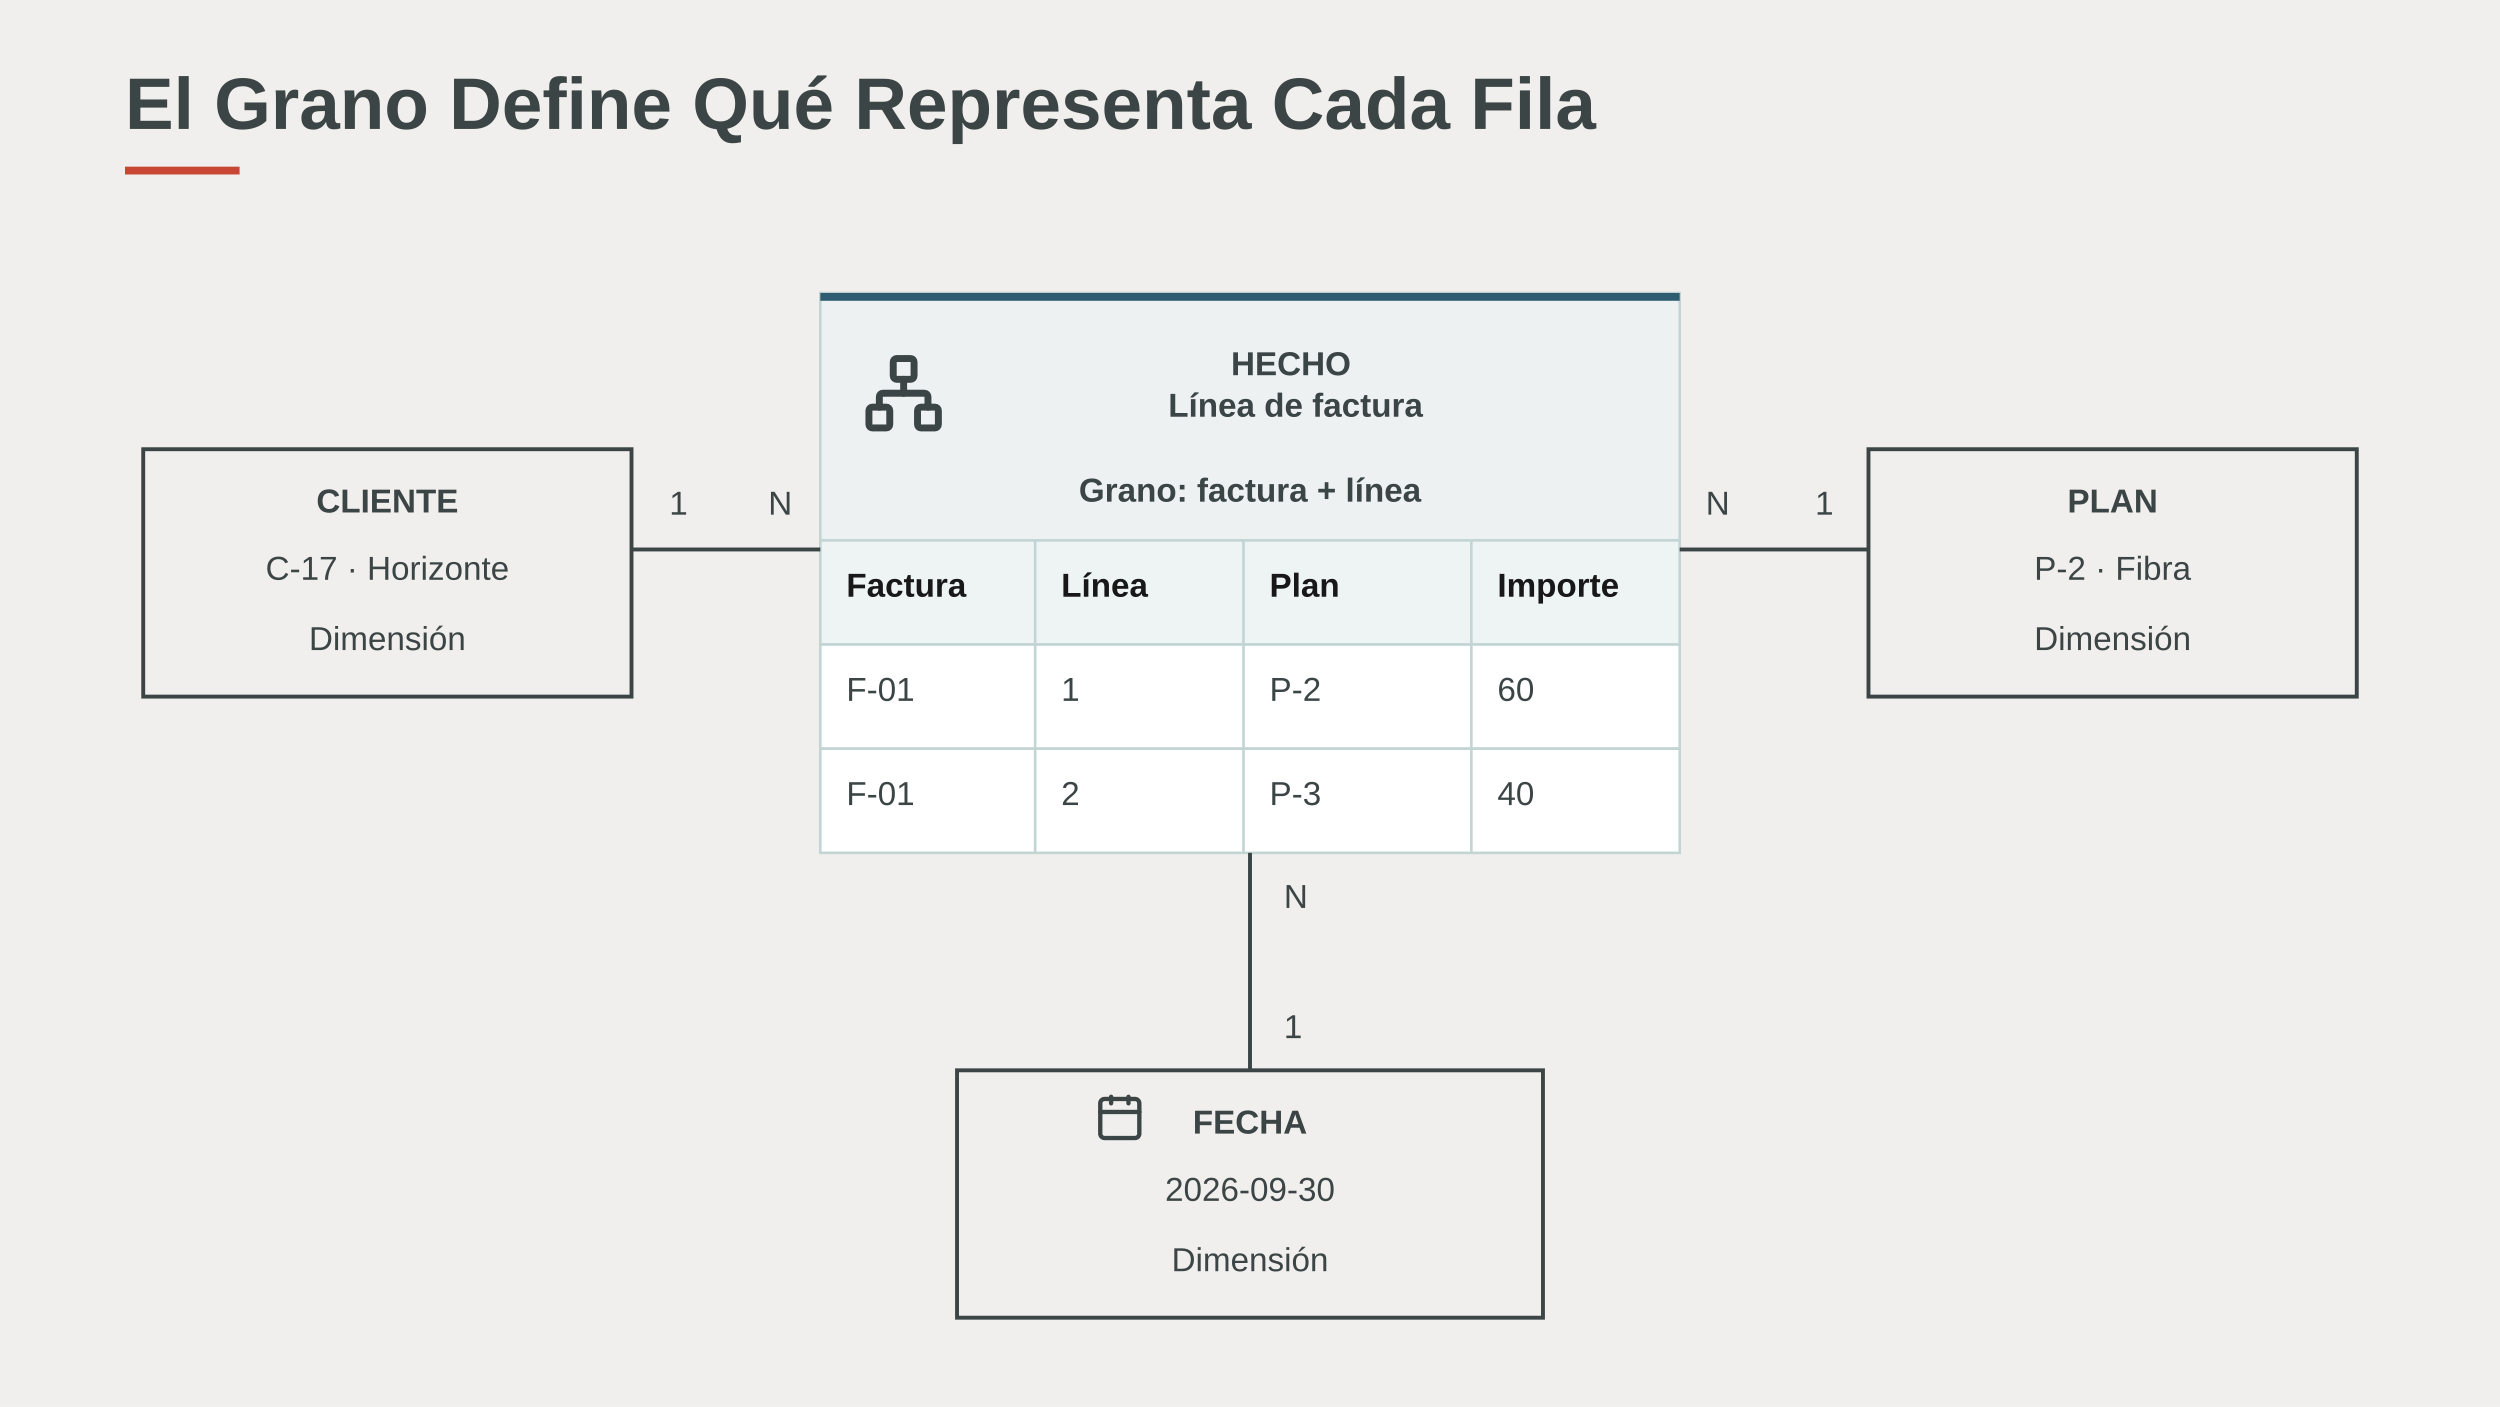
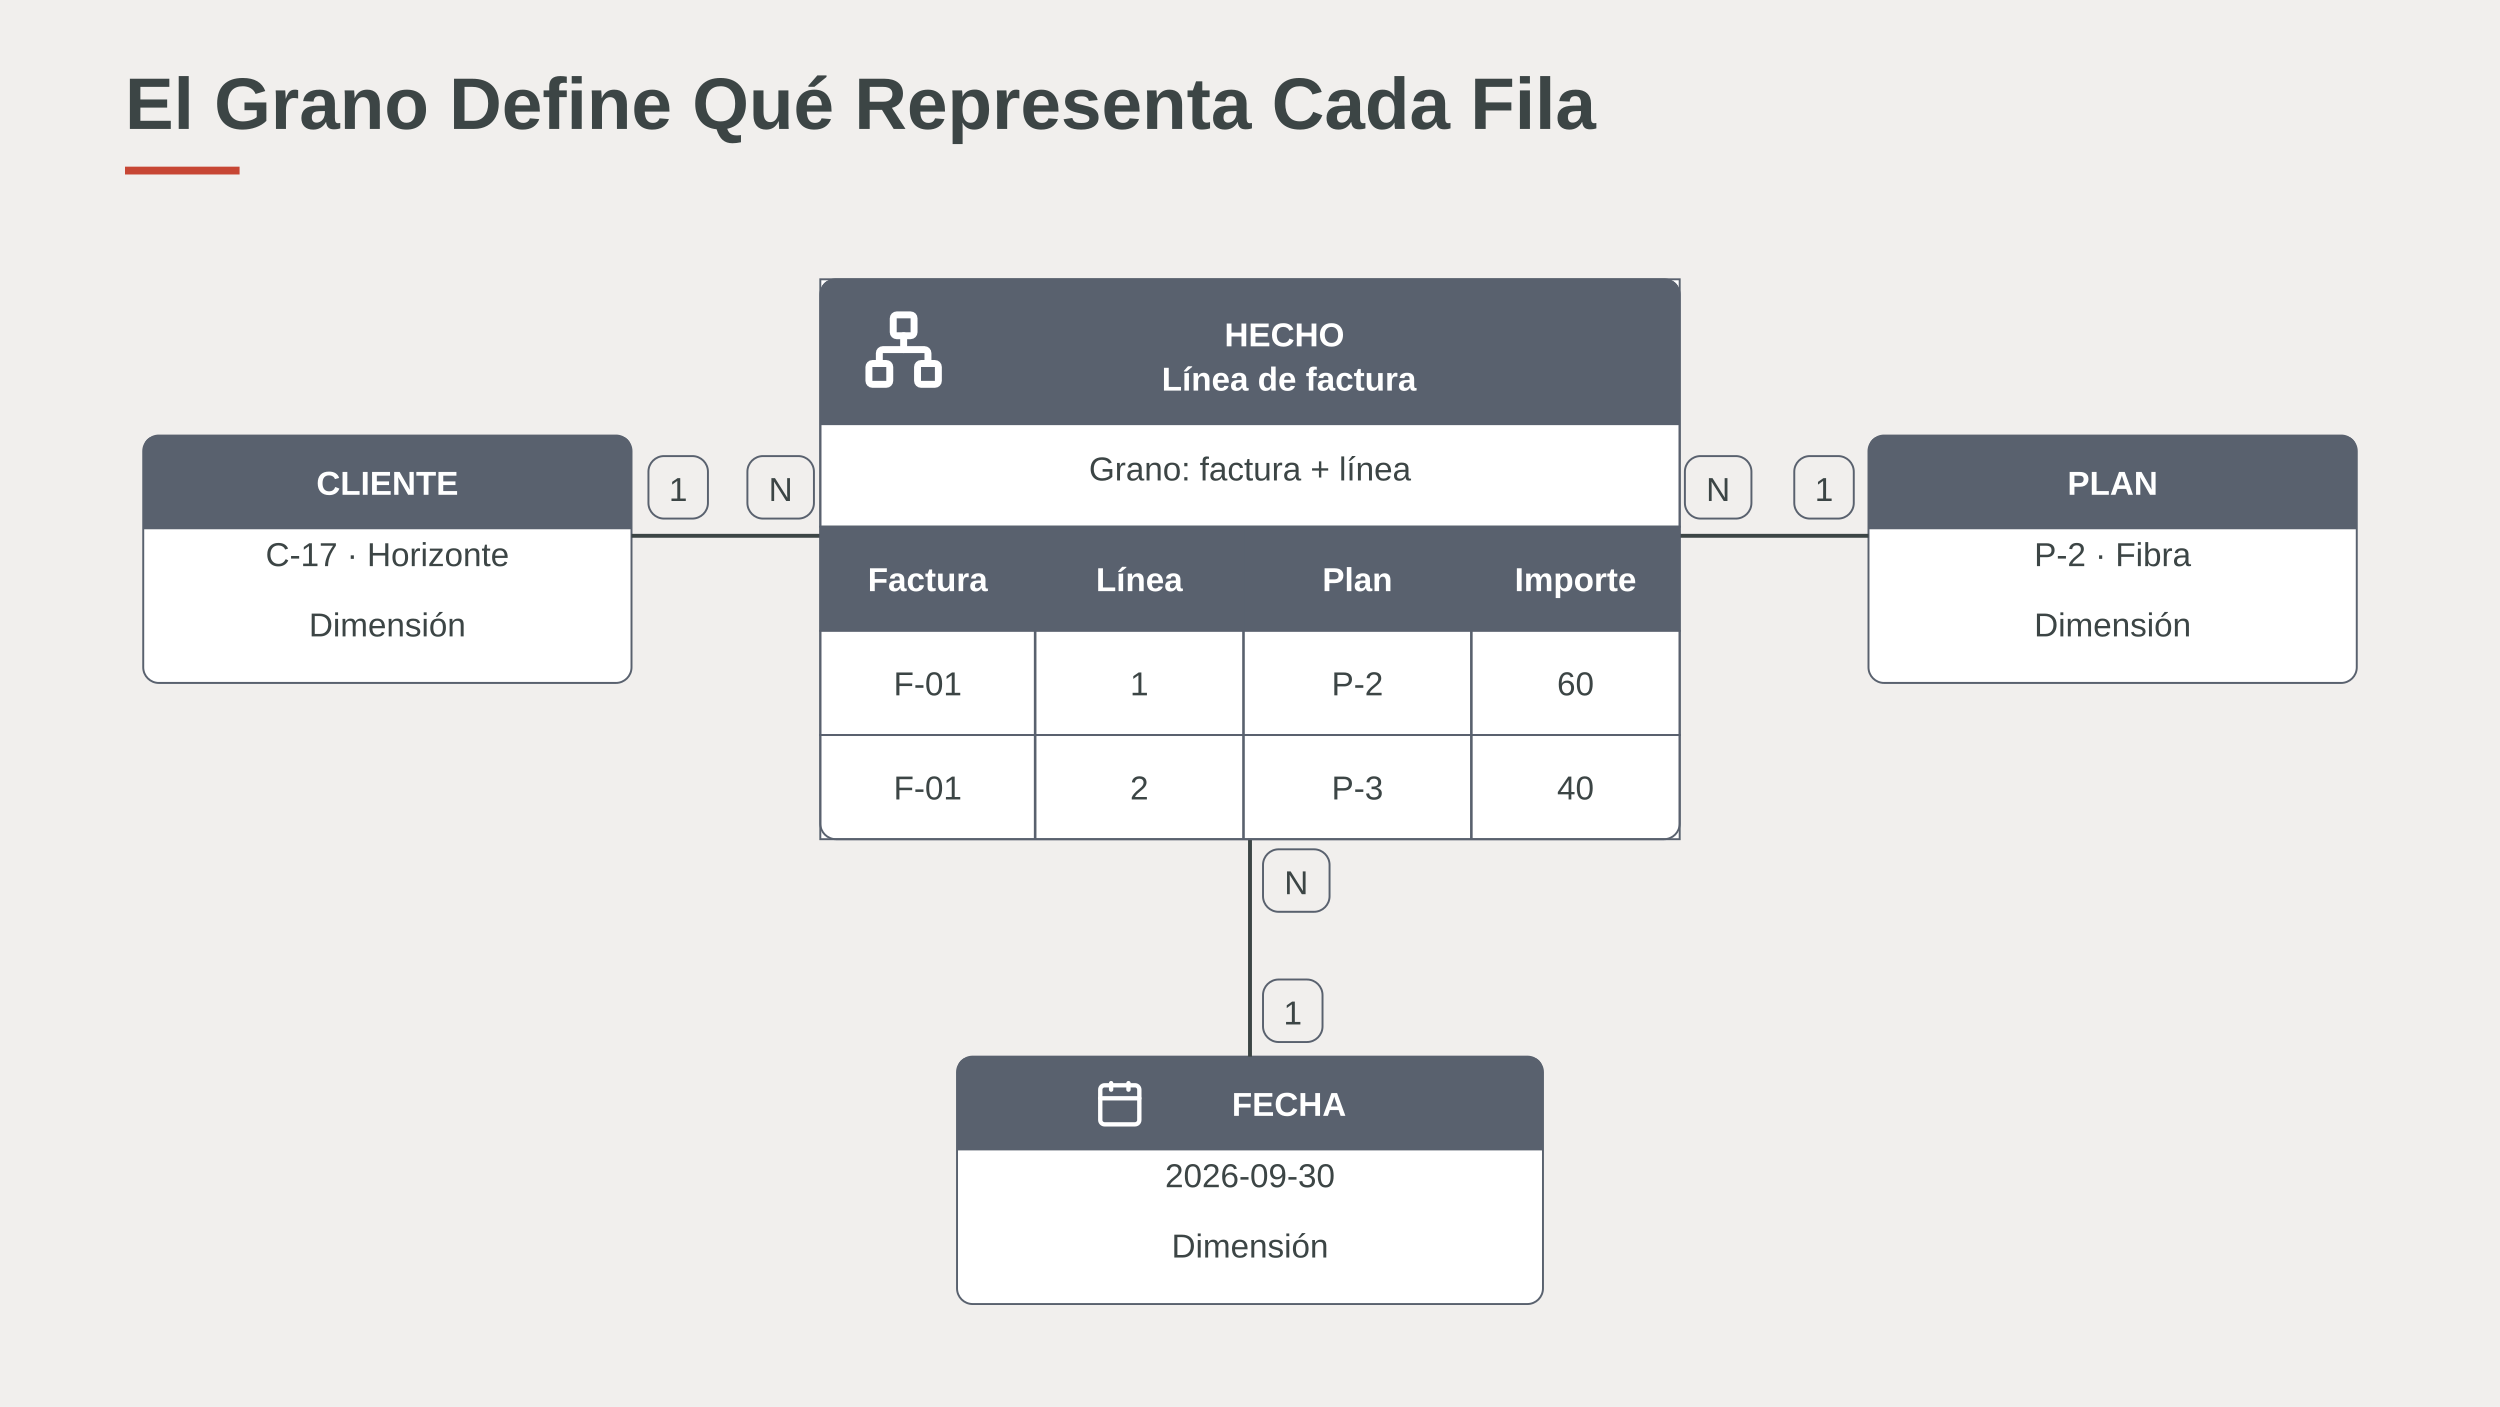
<svg xmlns="http://www.w3.org/2000/svg" viewBox="0 0 1920 1080" role="img" aria-labelledby="title description">
  <g font-family="Segoe UI, Arial, sans-serif">
    <rect x="0" y="0" width="1920" height="1080" rx="0" fill="#F1EFED" stroke="none" stroke-width="2" />
    <rect x="96" y="128" width="88" height="6" rx="0" fill="#C74634" stroke="none" stroke-width="2" />
    <text x="96" y="99" font-size="56" fill="#3C4545" font-weight="700" text-anchor="start">
      <tspan x="96" y="99">El Grano Define Qué Representa Cada Fila</tspan>
    </text>
-     <rect x="630" y="225" width="660" height="190" rx="0" fill="#EDF1F2" stroke="#C2D4D4" stroke-width="2" />
-     <rect x="630" y="225" width="660" height="6" rx="0" fill="#2E5C70" stroke="none" stroke-width="2" />
-     <g data-svgrepo-icon="model" transform="translate(662 270) scale(2.66667)" color="#3C4545" fill="none" stroke="currentColor" stroke-width="2" stroke-linecap="round" stroke-linejoin="round">
-       <rect x="16" y="16" width="6" height="6" rx="1" />
-       <rect x="2" y="16" width="6" height="6" rx="1" />
-       <rect x="9" y="2" width="6" height="6" rx="1" />
-       <path d="M5 16v-3a1 1 0 0 1 1-1h12a1 1 0 0 1 1 1v3" />
-       <path d="M12 12V8" />
+     <g data-layout="module-artwork" data-reference="governance-architecture" transform="translate(0.000 -10.500)" data-center="960 608">
+       <rect x="630" y="225" width="660" height="190" rx="0" fill="#FFFFFF" stroke="#59616E" stroke-width="1.5" />
+       <path d="M642 225 H1278 Q1290 225 1290 237 V337 H630 V237 Q630 225 642 225 Z" fill="#59616E" stroke="none" data-table-header="true" />
+       <g data-svgrepo-icon="model" transform="translate(662 247) scale(2.66667)" color="#FFFFFF" fill="none" stroke="currentColor" stroke-width="2" stroke-linecap="round" stroke-linejoin="round">
+         <rect x="16" y="16" width="6" height="6" rx="1" />
+         <rect x="2" y="16" width="6" height="6" rx="1" />
+         <rect x="9" y="2" width="6" height="6" rx="1" />
+         <path d="M5 16v-3a1 1 0 0 1 1-1h12a1 1 0 0 1 1 1v3" />
+         <path d="M12 12V8" />
+       </g>
+       <text x="990" y="276.5" font-size="25.5" fill="#FFFFFF" font-weight="700" text-anchor="middle">
+         <tspan x="990" y="276.5">HECHO </tspan>
+         <tspan x="990" y="310.5">Línea de factura</tspan>
+       </text>
+       <text x="960" y="379.5" font-size="25.5" fill="#3C4545" font-weight="400" text-anchor="middle">
+         <tspan x="960" y="379.5">Grano: factura + línea</tspan>
+       </text>
+       <rect x="630" y="415" width="660" height="80" rx="0" fill="#59616E" stroke="#59616E" stroke-width="1.5" />
+       <text x="712.5" y="464.5" font-size="25.5" fill="#FFFFFF" font-weight="700" text-anchor="middle">
+         <tspan x="712.5" y="464.5">Factura</tspan>
+       </text>
+       <line x1="795" y1="415" x2="795" y2="495" stroke="#59616E" stroke-width="2" />
+       <text x="875.0" y="464.5" font-size="25.5" fill="#FFFFFF" font-weight="700" text-anchor="middle">
+         <tspan x="875.0" y="464.5">Línea</tspan>
+       </text>
+       <line x1="955" y1="415" x2="955" y2="495" stroke="#59616E" stroke-width="2" />
+       <text x="1042.5" y="464.5" font-size="25.5" fill="#FFFFFF" font-weight="700" text-anchor="middle">
+         <tspan x="1042.5" y="464.5">Plan</tspan>
+       </text>
+       <line x1="1130" y1="415" x2="1130" y2="495" stroke="#59616E" stroke-width="2" />
+       <text x="1210.0" y="464.5" font-size="25.5" fill="#FFFFFF" font-weight="700" text-anchor="middle">
+         <tspan x="1210.0" y="464.5">Importe</tspan>
+       </text>
+       <rect x="630" y="495" width="660" height="80" rx="0" fill="#FFFFFF" stroke="#59616E" stroke-width="1.5" />
+       <text x="712.5" y="544.5" font-size="25.5" fill="#3C4545" font-weight="400" text-anchor="middle">
+         <tspan x="712.5" y="544.5">F-01</tspan>
+       </text>
+       <line x1="795" y1="495" x2="795" y2="575" stroke="#59616E" stroke-width="2" />
+       <text x="875.0" y="544.5" font-size="25.5" fill="#3C4545" font-weight="400" text-anchor="middle">
+         <tspan x="875.0" y="544.5">1</tspan>
+       </text>
+       <line x1="955" y1="495" x2="955" y2="575" stroke="#59616E" stroke-width="2" />
+       <text x="1042.5" y="544.5" font-size="25.5" fill="#3C4545" font-weight="400" text-anchor="middle">
+         <tspan x="1042.5" y="544.5">P-2</tspan>
+       </text>
+       <line x1="1130" y1="495" x2="1130" y2="575" stroke="#59616E" stroke-width="2" />
+       <text x="1210.0" y="544.5" font-size="25.5" fill="#3C4545" font-weight="400" text-anchor="middle">
+         <tspan x="1210.0" y="544.5">60</tspan>
+       </text>
+       <rect x="630" y="575" width="660" height="80" rx="0" fill="#FFFFFF" stroke="#59616E" stroke-width="1.5" />
+       <text x="712.5" y="624.5" font-size="25.5" fill="#3C4545" font-weight="400" text-anchor="middle">
+         <tspan x="712.5" y="624.5">F-01</tspan>
+       </text>
+       <line x1="795" y1="575" x2="795" y2="655" stroke="#59616E" stroke-width="2" />
+       <text x="875.0" y="624.5" font-size="25.5" fill="#3C4545" font-weight="400" text-anchor="middle">
+         <tspan x="875.0" y="624.5">2</tspan>
+       </text>
+       <line x1="955" y1="575" x2="955" y2="655" stroke="#59616E" stroke-width="2" />
+       <text x="1042.5" y="624.5" font-size="25.5" fill="#3C4545" font-weight="400" text-anchor="middle">
+         <tspan x="1042.5" y="624.5">P-3</tspan>
+       </text>
+       <line x1="1130" y1="575" x2="1130" y2="655" stroke="#59616E" stroke-width="2" />
+       <text x="1210.0" y="624.5" font-size="25.5" fill="#3C4545" font-weight="400" text-anchor="middle">
+         <tspan x="1210.0" y="624.5">40</tspan>
+       </text>
+       <rect x="110" y="345" width="375" height="190" rx="12" fill="#FFFFFF" stroke="#59616E" stroke-width="1.5" data-table-frame="true" />
+       <path d="M122.0 345.0 H473.0 Q485.0 345.0 485.0 357.0 V417.0 H110.0 V357.0 Q110.0 345.0 122.0 345.0 Z" fill="#59616E" stroke="none" data-table-header="true" />
+       <text x="297.5" y="390.5" font-size="25.5" fill="#FFFFFF" font-weight="700" text-anchor="middle">
+         <tspan x="297.5" y="390.5">CLIENTE</tspan>
+       </text>
+       <text x="297.5" y="445.27" font-size="25.5" fill="#3C4545" font-weight="400" text-anchor="middle">
+         <tspan x="297.5" y="445.27">C-17 · Horizonte</tspan>
+       </text>
+       <text x="297.5" y="499.27" font-size="25.5" fill="#3C4545" font-weight="400" text-anchor="middle">
+         <tspan x="297.5" y="499.27">Dimensión</tspan>
+       </text>
+       <rect x="1435" y="345" width="375" height="190" rx="12" fill="#FFFFFF" stroke="#59616E" stroke-width="1.5" data-table-frame="true" />
+       <path d="M1447.0 345.0 H1798.0 Q1810.0 345.0 1810.0 357.0 V417.0 H1435.0 V357.0 Q1435.0 345.0 1447.0 345.0 Z" fill="#59616E" stroke="none" data-table-header="true" />
+       <text x="1622.5" y="390.5" font-size="25.5" fill="#FFFFFF" font-weight="700" text-anchor="middle">
+         <tspan x="1622.5" y="390.5">PLAN</tspan>
+       </text>
+       <text x="1622.5" y="445.27" font-size="25.5" fill="#3C4545" font-weight="400" text-anchor="middle">
+         <tspan x="1622.5" y="445.27">P-2 · Fibra</tspan>
+       </text>
+       <text x="1622.5" y="499.27" font-size="25.5" fill="#3C4545" font-weight="400" text-anchor="middle">
+         <tspan x="1622.5" y="499.27">Dimensión</tspan>
+       </text>
+       <rect x="735" y="822" width="450" height="190" rx="12" fill="#FFFFFF" stroke="#59616E" stroke-width="1.5" data-table-frame="true" />
+       <path d="M747.0 822.0 H1173.0 Q1185.0 822.0 1185.0 834.0 V894.0 H735.0 V834.0 Q735.0 822.0 747.0 822.0 Z" fill="#59616E" stroke="none" data-table-header="true" />
+       <text x="990.0" y="867.5" font-size="25.5" fill="#FFFFFF" font-weight="700" text-anchor="middle">
+         <tspan x="990.0" y="867.5">FECHA</tspan>
+       </text>
+       <text x="960.0" y="922.27" font-size="25.5" fill="#3C4545" font-weight="400" text-anchor="middle">
+         <tspan x="960.0" y="922.27">2026-09-30</tspan>
+       </text>
+       <text x="960.0" y="976.27" font-size="25.5" fill="#3C4545" font-weight="400" text-anchor="middle">
+         <tspan x="960.0" y="976.27">Dimensión</tspan>
+       </text>
+       <g data-svgrepo-icon="calendar" transform="translate(840 839) scale(1.66667)" color="#FFFFFF" fill="none" stroke="currentColor" stroke-width="2" stroke-linecap="round" stroke-linejoin="round">
+         <path d="M8 2v3" />
+         <path d="M16 2v3" />
+         <rect x="3" y="3" width="18" height="18" rx="2" />
+         <path d="M3 9h18" />
+       </g>
+       <line x1="485" y1="422" x2="630" y2="422" stroke="#3C4545" stroke-width="3" />
+       <rect x="498.0" y="360.77" width="45.7" height="48" rx="12" fill="#F1EFED" stroke="#59616E" stroke-width="1.5" data-layout="reference-tag" />
+       <text x="520.85" y="395.27" font-size="25.5" fill="#3C4545" font-weight="400" text-anchor="middle">
+         <tspan x="520.85" y="395.27">1</tspan>
+       </text>
+       <rect x="574.0" y="360.77" width="51.1" height="48" rx="12" fill="#F1EFED" stroke="#59616E" stroke-width="1.5" data-layout="reference-tag" />
+       <text x="599.55" y="395.27" font-size="25.5" fill="#3C4545" font-weight="400" text-anchor="middle">
+         <tspan x="599.55" y="395.27">N</tspan>
+       </text>
+       <line x1="1290" y1="422" x2="1435" y2="422" stroke="#3C4545" stroke-width="3" />
+       <rect x="1294.0" y="360.77" width="51.1" height="48" rx="12" fill="#F1EFED" stroke="#59616E" stroke-width="1.5" data-layout="reference-tag" />
+       <text x="1319.55" y="395.27" font-size="25.5" fill="#3C4545" font-weight="400" text-anchor="middle">
+         <tspan x="1319.55" y="395.27">N</tspan>
+       </text>
+       <rect x="1378.0" y="360.77" width="45.7" height="48" rx="12" fill="#F1EFED" stroke="#59616E" stroke-width="1.5" data-layout="reference-tag" />
+       <text x="1400.85" y="395.27" font-size="25.5" fill="#3C4545" font-weight="400" text-anchor="middle">
+         <tspan x="1400.85" y="395.27">1</tspan>
+       </text>
+       <line x1="960" y1="655" x2="960" y2="822" stroke="#3C4545" stroke-width="3" />
+       <rect x="970.0" y="662.77" width="51.1" height="48" rx="12" fill="#F1EFED" stroke="#59616E" stroke-width="1.5" data-layout="reference-tag" />
+       <text x="995.55" y="697.27" font-size="25.5" fill="#3C4545" font-weight="400" text-anchor="middle">
+         <tspan x="995.55" y="697.27">N</tspan>
+       </text>
+       <rect x="970.0" y="762.77" width="45.7" height="48" rx="12" fill="#F1EFED" stroke="#59616E" stroke-width="1.5" data-layout="reference-tag" />
+       <text x="992.85" y="797.27" font-size="25.5" fill="#3C4545" font-weight="400" text-anchor="middle">
+         <tspan x="992.85" y="797.27">1</tspan>
+       </text>
+       <rect x="630.0" y="225.0" width="660.0" height="430.0" rx="12" fill="none" stroke="#59616E" stroke-width="1.5" data-table-frame="true" />
    </g>
-     <text x="995" y="288.152" font-size="25.5" fill="#3C4545" font-weight="700" text-anchor="middle">
-       <tspan x="995" y="288.152">HECHO </tspan>
-       <tspan x="995" y="320.027">Línea de factura</tspan>
-     </text>
-     <text x="960" y="385.27" font-size="25.5" fill="#3C4545" font-weight="700" text-anchor="middle">
-       <tspan x="960" y="385.27">Grano: factura + línea</tspan>
-     </text>
-     <rect x="630" y="415" width="660" height="80" rx="0" fill="#EEF3F4" stroke="#C2D4D4" stroke-width="2" />
-     <text x="650" y="458.27" font-size="25.5" fill="#181818" font-weight="700" text-anchor="start">
-       <tspan x="650" y="458.27">Factura</tspan>
-     </text>
-     <line x1="795" y1="415" x2="795" y2="495" stroke="#C2D4D4" stroke-width="2" />
-     <text x="815" y="458.27" font-size="25.5" fill="#181818" font-weight="700" text-anchor="start">
-       <tspan x="815" y="458.27">Línea</tspan>
-     </text>
-     <line x1="955" y1="415" x2="955" y2="495" stroke="#C2D4D4" stroke-width="2" />
-     <text x="975" y="458.27" font-size="25.5" fill="#181818" font-weight="700" text-anchor="start">
-       <tspan x="975" y="458.27">Plan</tspan>
-     </text>
-     <line x1="1130" y1="415" x2="1130" y2="495" stroke="#C2D4D4" stroke-width="2" />
-     <text x="1150" y="458.27" font-size="25.5" fill="#181818" font-weight="700" text-anchor="start">
-       <tspan x="1150" y="458.27">Importe</tspan>
-     </text>
-     <rect x="630" y="495" width="660" height="80" rx="0" fill="#FFFFFF" stroke="#C2D4D4" stroke-width="2" />
-     <text x="650" y="538.27" font-size="25.5" fill="#3C4545" font-weight="400" text-anchor="start">
-       <tspan x="650" y="538.27">F-01</tspan>
-     </text>
-     <line x1="795" y1="495" x2="795" y2="575" stroke="#C2D4D4" stroke-width="2" />
-     <text x="815" y="538.27" font-size="25.5" fill="#3C4545" font-weight="400" text-anchor="start">
-       <tspan x="815" y="538.27">1</tspan>
-     </text>
-     <line x1="955" y1="495" x2="955" y2="575" stroke="#C2D4D4" stroke-width="2" />
-     <text x="975" y="538.27" font-size="25.5" fill="#3C4545" font-weight="400" text-anchor="start">
-       <tspan x="975" y="538.27">P-2</tspan>
-     </text>
-     <line x1="1130" y1="495" x2="1130" y2="575" stroke="#C2D4D4" stroke-width="2" />
-     <text x="1150" y="538.27" font-size="25.5" fill="#3C4545" font-weight="400" text-anchor="start">
-       <tspan x="1150" y="538.27">60</tspan>
-     </text>
-     <rect x="630" y="575" width="660" height="80" rx="0" fill="#FFFFFF" stroke="#C2D4D4" stroke-width="2" />
-     <text x="650" y="618.27" font-size="25.5" fill="#3C4545" font-weight="400" text-anchor="start">
-       <tspan x="650" y="618.27">F-01</tspan>
-     </text>
-     <line x1="795" y1="575" x2="795" y2="655" stroke="#C2D4D4" stroke-width="2" />
-     <text x="815" y="618.27" font-size="25.5" fill="#3C4545" font-weight="400" text-anchor="start">
-       <tspan x="815" y="618.27">2</tspan>
-     </text>
-     <line x1="955" y1="575" x2="955" y2="655" stroke="#C2D4D4" stroke-width="2" />
-     <text x="975" y="618.27" font-size="25.5" fill="#3C4545" font-weight="400" text-anchor="start">
-       <tspan x="975" y="618.27">P-3</tspan>
-     </text>
-     <line x1="1130" y1="575" x2="1130" y2="655" stroke="#C2D4D4" stroke-width="2" />
-     <text x="1150" y="618.27" font-size="25.5" fill="#3C4545" font-weight="400" text-anchor="start">
-       <tspan x="1150" y="618.27">40</tspan>
-     </text>
-     <rect x="110" y="345" width="375" height="190" rx="0" fill="#F1EFED" stroke="#3C4545" stroke-width="3" />
-     <text x="297.5" y="393.59" font-size="25.5" fill="#3C4545" font-weight="700" text-anchor="middle">
-       <tspan x="297.5" y="393.59">CLIENTE</tspan>
-     </text>
-     <text x="297.5" y="445.27" font-size="25.5" fill="#3C4545" font-weight="400" text-anchor="middle">
-       <tspan x="297.5" y="445.27">C-17 · Horizonte</tspan>
-     </text>
-     <text x="297.5" y="499.27" font-size="25.5" fill="#3C4545" font-weight="400" text-anchor="middle">
-       <tspan x="297.5" y="499.27">Dimensión</tspan>
-     </text>
-     <rect x="1435" y="345" width="375" height="190" rx="0" fill="#F1EFED" stroke="#3C4545" stroke-width="3" />
-     <text x="1622.5" y="393.59" font-size="25.5" fill="#3C4545" font-weight="700" text-anchor="middle">
-       <tspan x="1622.5" y="393.59">PLAN</tspan>
-     </text>
-     <text x="1622.5" y="445.27" font-size="25.5" fill="#3C4545" font-weight="400" text-anchor="middle">
-       <tspan x="1622.5" y="445.27">P-2 · Fibra</tspan>
-     </text>
-     <text x="1622.5" y="499.27" font-size="25.5" fill="#3C4545" font-weight="400" text-anchor="middle">
-       <tspan x="1622.5" y="499.27">Dimensión</tspan>
-     </text>
-     <rect x="735" y="822" width="450" height="190" rx="0" fill="#F1EFED" stroke="#3C4545" stroke-width="3" />
-     <text x="960.0" y="870.59" font-size="25.5" fill="#3C4545" font-weight="700" text-anchor="middle">
-       <tspan x="960.0" y="870.59">FECHA</tspan>
-     </text>
-     <text x="960.0" y="922.27" font-size="25.5" fill="#3C4545" font-weight="400" text-anchor="middle">
-       <tspan x="960.0" y="922.27">2026-09-30</tspan>
-     </text>
-     <text x="960.0" y="976.27" font-size="25.5" fill="#3C4545" font-weight="400" text-anchor="middle">
-       <tspan x="960.0" y="976.27">Dimensión</tspan>
-     </text>
-     <g data-svgrepo-icon="calendar" transform="translate(840 839) scale(1.66667)" color="#3C4545" fill="none" stroke="currentColor" stroke-width="2" stroke-linecap="round" stroke-linejoin="round">
-       <path d="M8 2v3" />
-       <path d="M16 2v3" />
-       <rect x="3" y="3" width="18" height="18" rx="2" />
-       <path d="M3 9h18" />
-     </g>
-     <line x1="485" y1="422" x2="630" y2="422" stroke="#3C4545" stroke-width="3" />
-     <text x="514" y="395.27" font-size="25.5" fill="#3C4545" font-weight="400" text-anchor="start">
-       <tspan x="514" y="395.27">1</tspan>
-     </text>
-     <text x="590" y="395.27" font-size="25.5" fill="#3C4545" font-weight="400" text-anchor="start">
-       <tspan x="590" y="395.27">N</tspan>
-     </text>
-     <line x1="1290" y1="422" x2="1435" y2="422" stroke="#3C4545" stroke-width="3" />
-     <text x="1310" y="395.27" font-size="25.5" fill="#3C4545" font-weight="400" text-anchor="start">
-       <tspan x="1310" y="395.27">N</tspan>
-     </text>
-     <text x="1394" y="395.27" font-size="25.5" fill="#3C4545" font-weight="400" text-anchor="start">
-       <tspan x="1394" y="395.27">1</tspan>
-     </text>
-     <line x1="960" y1="655" x2="960" y2="822" stroke="#3C4545" stroke-width="3" />
-     <text x="986" y="697.27" font-size="25.5" fill="#3C4545" font-weight="400" text-anchor="start">
-       <tspan x="986" y="697.27">N</tspan>
-     </text>
-     <text x="986" y="797.27" font-size="25.5" fill="#3C4545" font-weight="400" text-anchor="start">
-       <tspan x="986" y="797.27">1</tspan>
-     </text>
  </g>
</svg>
